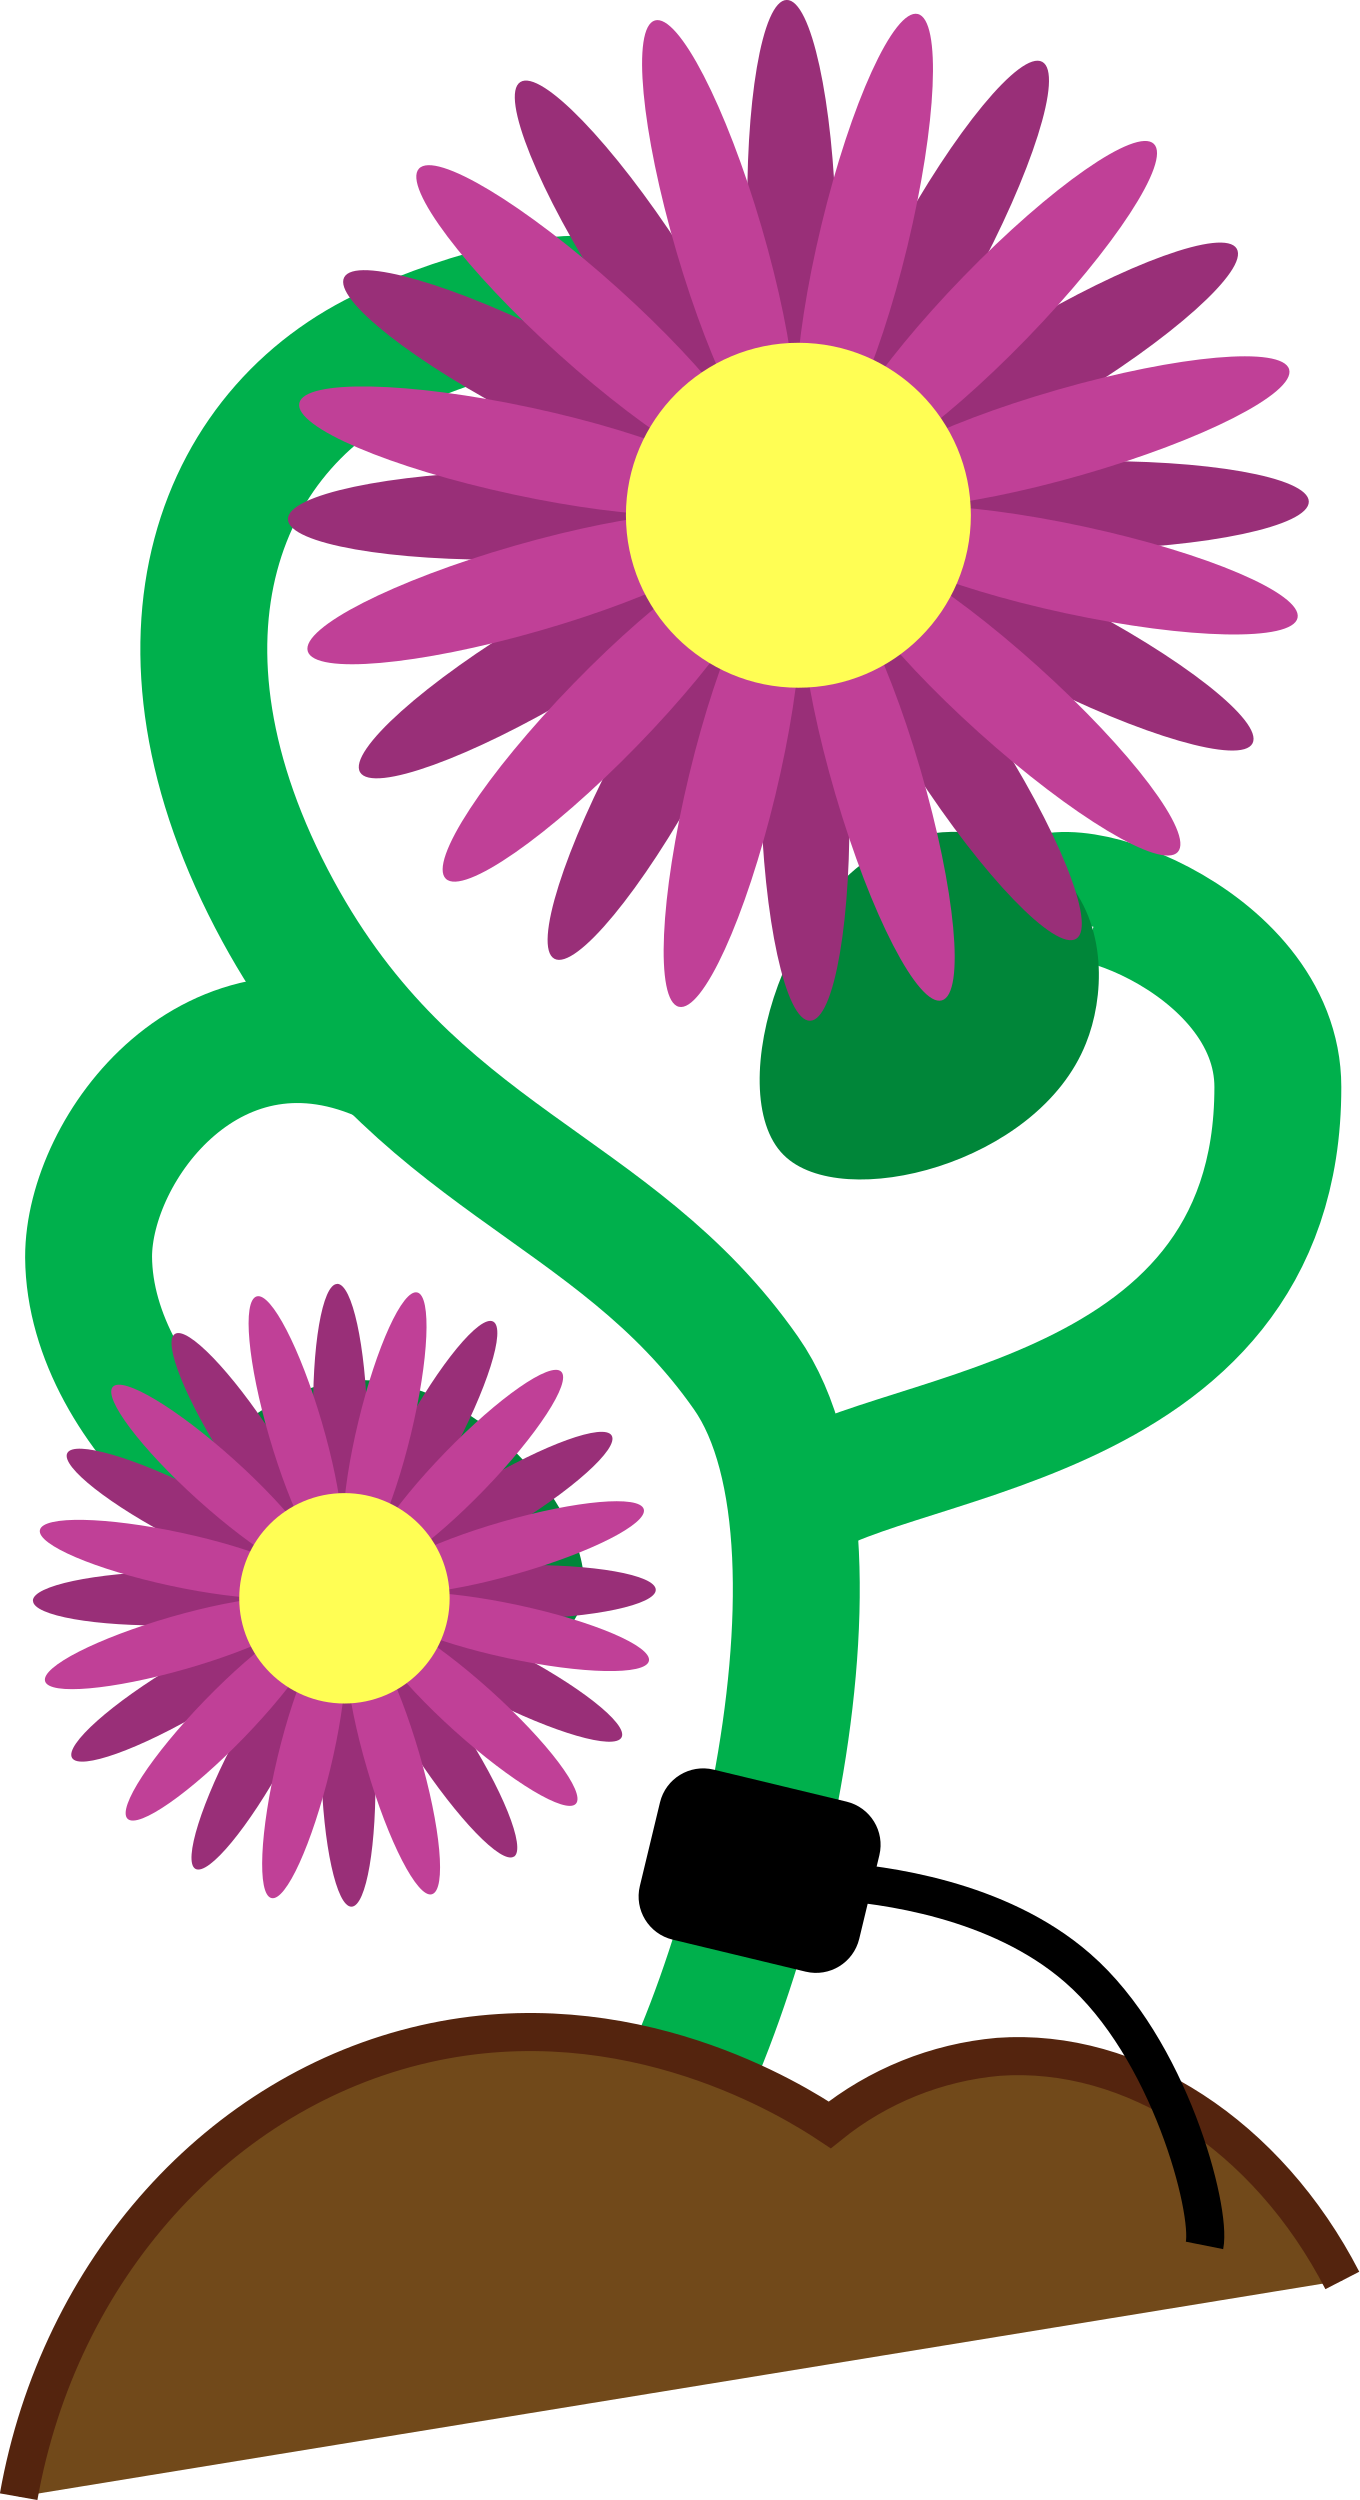
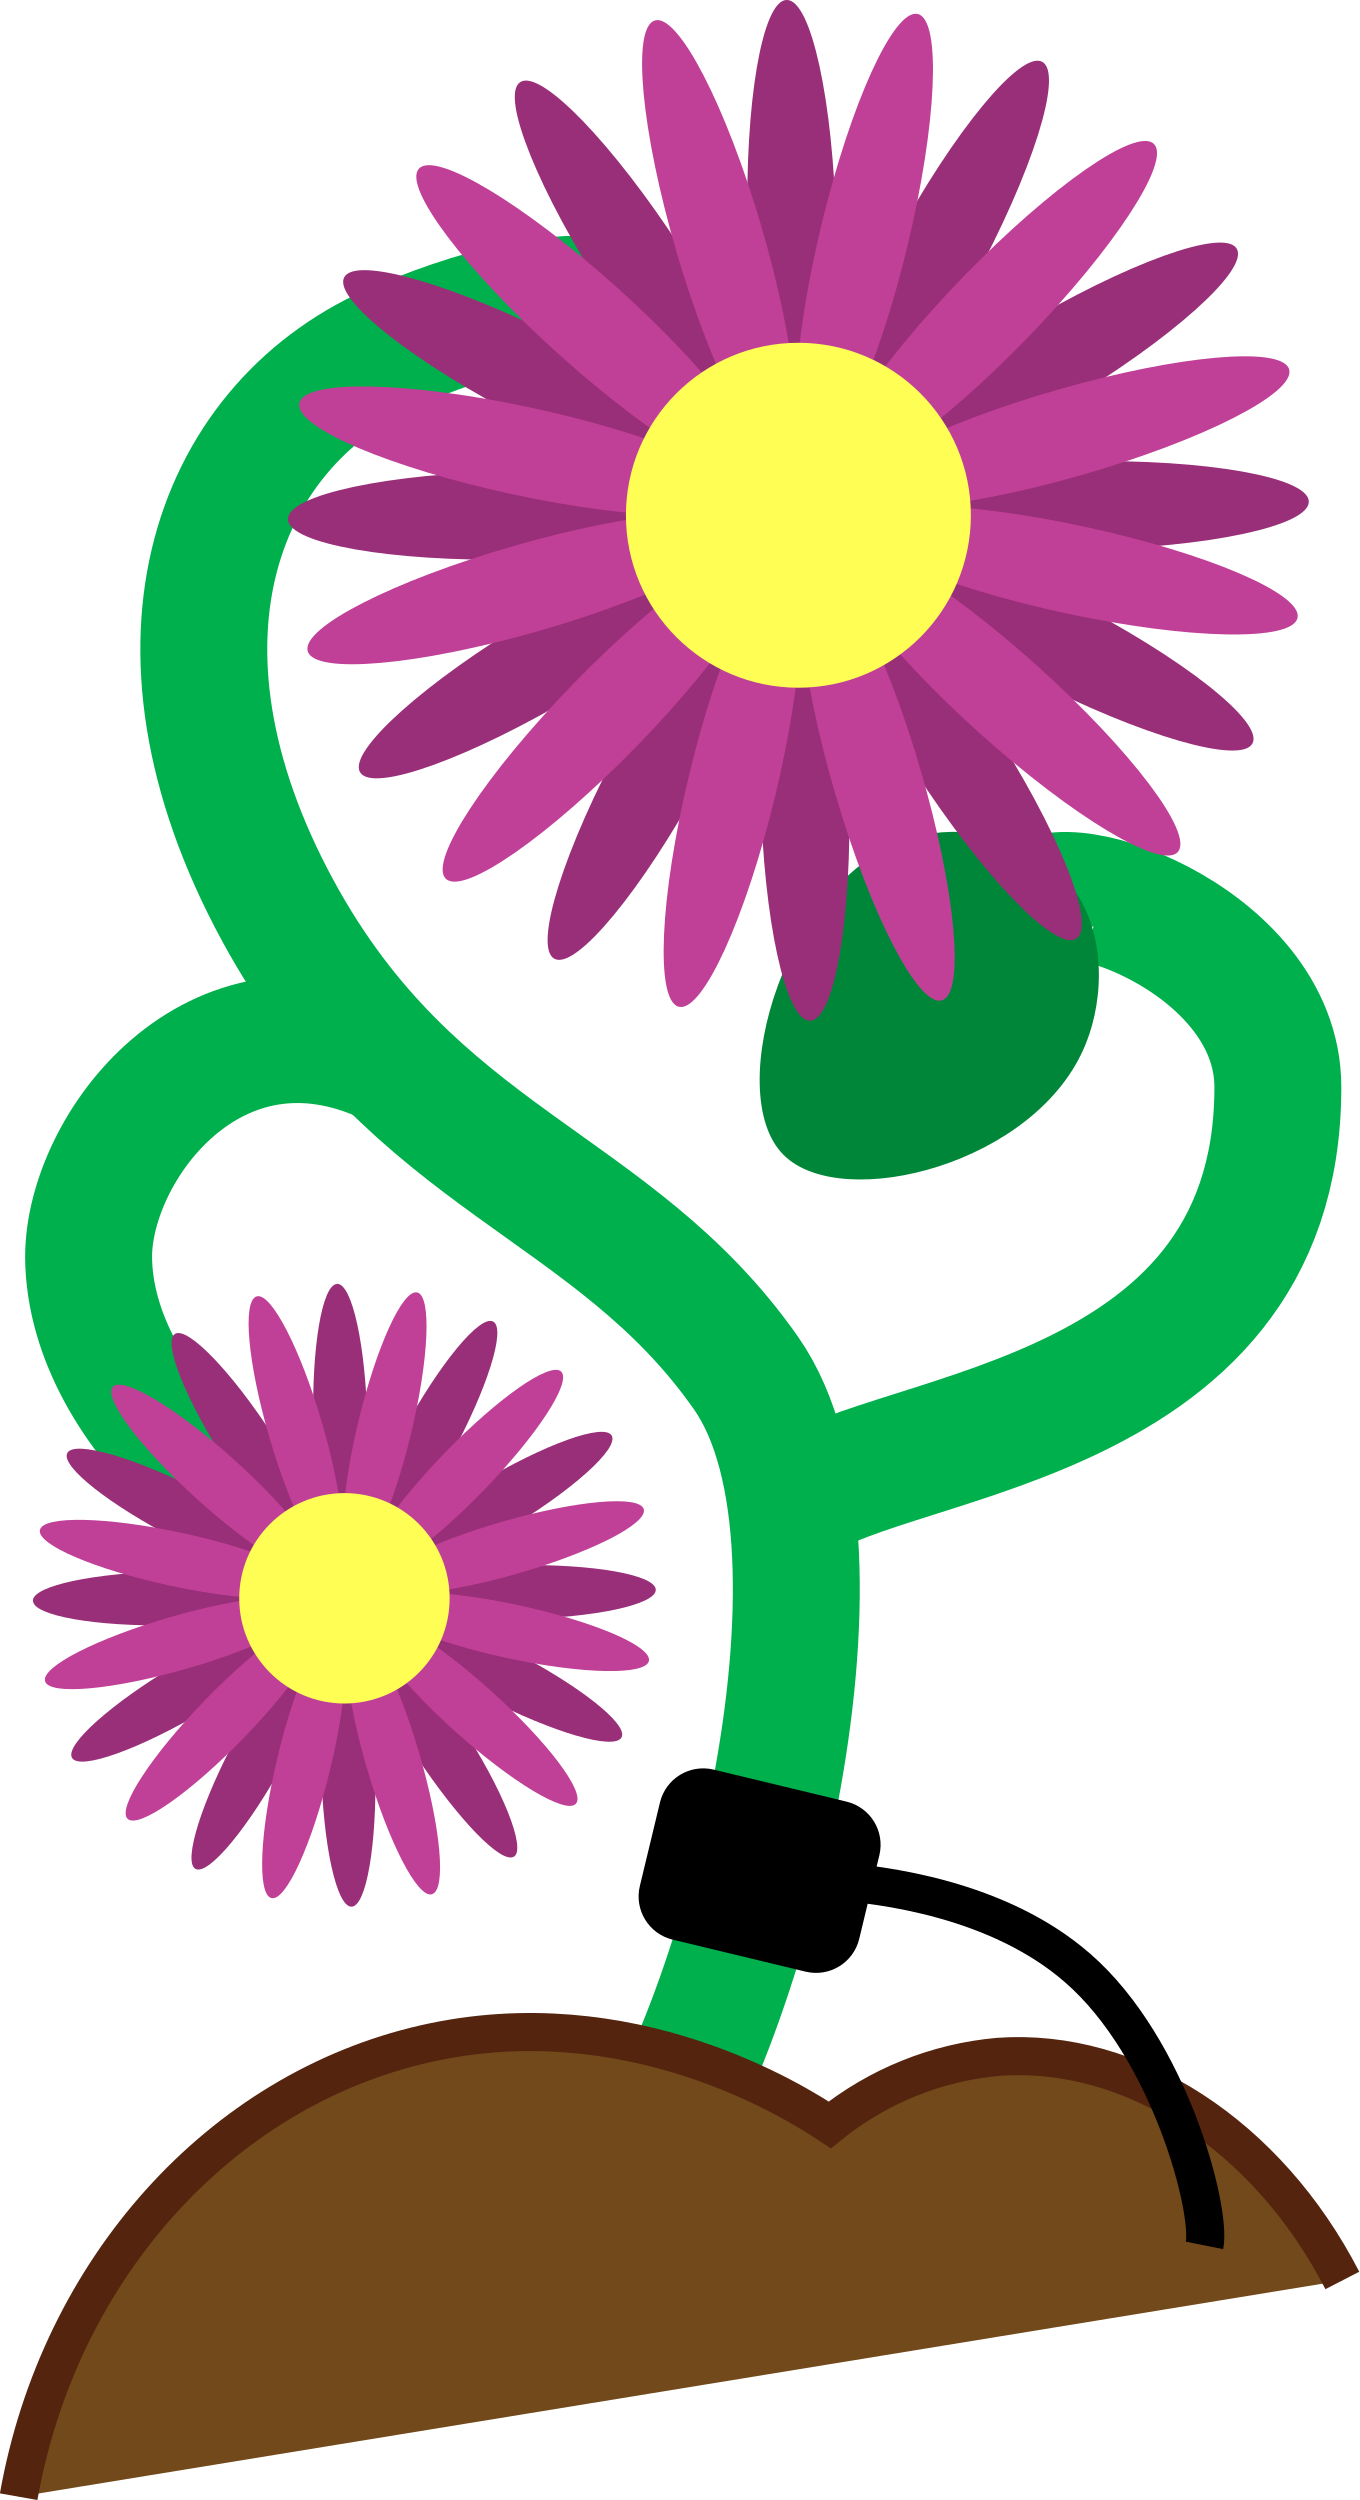
<svg xmlns="http://www.w3.org/2000/svg" viewBox="0 0 107.1 196.99">
  <defs>
    <style>.cls-1,.cls-8{fill:none;}.cls-1{stroke:#00b04c;stroke-width:10px;}.cls-1,.cls-2,.cls-7,.cls-8{stroke-miterlimit:10;}.cls-2{fill:#71491a;stroke:#54240e;}.cls-2,.cls-7,.cls-8{stroke-width:3px;}.cls-3{fill:#008639;}.cls-4{fill:#992f78;}.cls-5{fill:#c04097;}.cls-6{fill:#fffe54;}.cls-7,.cls-8{stroke:#000;}</style>
  </defs>
  <g id="stem">
    <path class="cls-1" d="M48.15,172.58c9.26-11.49,19.39-50.5,9.65-64.39-10.49-15-26.11-16.62-36.87-36.4-11.6-21.34-4.66-38.67,9.51-44.62,15.94-6.68,22.2-3.11,24.93,2.94" transform="translate(0.98 0)" />
    <path class="cls-1" d="M60.92,119c6.37-6.27,38.82-5.7,38.79-33.35,0-11.83-18.39-17.95-19.39-13.79" transform="translate(0.98 0)" />
    <path class="cls-1" d="M29.68,83.64C15.87,77.15,6,90.45,6,99.05c.09,12.55,15.07,24,21.5,22.21" transform="translate(0.98 0)" />
  </g>
  <g id="dirt">
    <path class="cls-2" d="M.49,196.73c3.18-17.93,15.87-32,32-35.68s29.2,4.58,31.91,6.38a24.66,24.66,0,0,1,13.28-5.36c10.58-.76,21.23,6.2,27.11,17.62" transform="translate(0.98 0)" />
  </g>
  <g id="buds">
    <path class="cls-3" d="M54.24,27.19a12.08,12.08,0,0,0-6.09,10.34C48,47.94,63.38,57.75,69.51,54.33c5.65-3.16,6.15-19.1-2-25.33C64.47,26.71,59,24.74,54.24,27.19Z" transform="translate(0.98 0)" />
    <path class="cls-3" d="M82.76,69c-3.14-3.35-8.08-4-11.61-3.07C61.09,68.62,55.81,86.07,60.76,91c4.57,4.6,20.05.76,23.83-8.79C86,78.73,86.4,72.9,82.76,69Z" transform="translate(0.98 0)" />
-     <path class="cls-3" d="M15.56,115.94a12.07,12.07,0,0,0,2,11.83c6.6,8,24.67,5.62,27.15-1,2.28-6.07-7.63-18.56-17.89-18C23.06,109,17.59,111,15.56,115.94Z" transform="translate(0.98 0)" />
    <ellipse id="petals" class="cls-4" cx="49.8" cy="21.54" rx="3.49" ry="17.97" transform="translate(-2.72 30.59) rotate(-32.99)" />
    <ellipse id="petals-2" data-name="petals" class="cls-4" cx="74.04" cy="58.89" rx="3.49" ry="17.97" transform="translate(-19.14 49.81) rotate(-32.99)" />
    <ellipse id="petals-3" data-name="petals" class="cls-4" cx="42.12" cy="30.06" rx="3.49" ry="17.97" transform="translate(-2.86 53.82) rotate(-62.85)" />
    <ellipse id="petals-4" data-name="petals" class="cls-4" cx="81.73" cy="50.37" rx="3.49" ry="17.97" transform="translate(0.59 100.11) rotate(-62.85)" />
    <ellipse id="petals-5" data-name="petals" class="cls-4" cx="39.67" cy="40.6" rx="17.97" ry="3.49" transform="translate(0.28 0.7) rotate(-1)" />
    <ellipse id="petals-6" data-name="petals" class="cls-4" cx="84.18" cy="39.83" rx="17.97" ry="3.49" transform="translate(0.3 1.48) rotate(-1)" />
    <ellipse id="petals-7" data-name="petals" class="cls-4" cx="42.82" cy="51.63" rx="17.97" ry="3.49" transform="translate(-19.44 29.28) rotate(-30.86)" />
    <ellipse id="petals-8" data-name="petals" class="cls-4" cx="81.03" cy="28.8" rx="17.97" ry="3.49" transform="translate(-2.31 45.65) rotate(-30.86)" />
    <ellipse id="petals-9" data-name="petals" class="cls-4" cx="51.28" cy="59.77" rx="17.97" ry="3.49" transform="translate(-24.74 76.24) rotate(-61.45)" />
    <ellipse id="petals-10" data-name="petals" class="cls-4" cx="72.56" cy="20.66" rx="17.97" ry="3.49" transform="translate(20.71 74.52) rotate(-61.45)" />
    <ellipse id="petals-11" data-name="petals" class="cls-4" cx="62.43" cy="62.47" rx="3.49" ry="17.97" transform="translate(-0.42 1.44) rotate(-1.31)" />
    <ellipse id="petals-12" data-name="petals" class="cls-4" cx="61.41" cy="17.96" rx="3.49" ry="17.97" transform="translate(0.59 1.41) rotate(-1.31)" />
    <ellipse id="petals-13" data-name="petals" class="cls-5" cx="45.38" cy="25.32" rx="3.49" ry="17.97" transform="translate(-2.82 42.1) rotate(-48)" />
    <ellipse id="petals-14" data-name="petals" class="cls-5" cx="78.47" cy="55.11" rx="3.49" ry="17.97" transform="translate(-14.01 76.55) rotate(-48)" />
    <ellipse id="petals-15" data-name="petals" class="cls-5" cx="40.16" cy="35.54" rx="3.49" ry="17.97" transform="translate(-2.04 67.33) rotate(-77.86)" />
    <ellipse id="petals-16" data-name="petals" class="cls-5" cx="83.68" cy="44.9" rx="3.49" ry="17.97" transform="translate(23.18 117.27) rotate(-77.86)" />
    <ellipse id="petals-17" data-name="petals" class="cls-5" cx="40.53" cy="46.36" rx="17.97" ry="3.49" transform="translate(-10.23 12.98) rotate(-16.02)" />
    <ellipse id="petals-18" data-name="petals" class="cls-5" cx="83.32" cy="34.07" rx="17.97" ry="3.49" transform="translate(-5.18 24.31) rotate(-16.02)" />
    <ellipse id="petals-19" data-name="petals" class="cls-5" cx="46.43" cy="56.19" rx="17.97" ry="3.49" transform="matrix(0.7, -0.72, 0.72, 0.7, -25.25, 50.4)" />
    <ellipse id="petals-20" data-name="petals" class="cls-5" cx="77.42" cy="24.24" rx="17.97" ry="3.49" transform="translate(7.11 62.94) rotate(-45.88)" />
    <ellipse id="petals-21" data-name="petals" class="cls-5" cx="56.71" cy="61.86" rx="17.97" ry="3.49" transform="translate(-15.72 102.51) rotate(-76.46)" />
    <ellipse id="petals-22" data-name="petals" class="cls-5" cx="67.13" cy="18.57" rx="17.97" ry="3.49" transform="translate(34.34 79.49) rotate(-76.46)" />
    <ellipse id="petals-23" data-name="petals" class="cls-5" cx="68.18" cy="61.58" rx="3.49" ry="17.97" transform="translate(-13.57 21.64) rotate(-16.32)" />
    <ellipse id="petals-24" data-name="petals" class="cls-5" cx="55.67" cy="18.85" rx="3.49" ry="17.97" transform="translate(-2.07 16.41) rotate(-16.32)" />
    <circle class="cls-6" cx="62.91" cy="40.6" r="13.59" />
    <ellipse id="petals-25" data-name="petals" class="cls-4" cx="18.76" cy="114.31" rx="2.13" ry="10.96" transform="translate(-58.23 28.64) rotate(-32.99)" />
    <path id="petals-26" data-name="petals" class="cls-4" d="M39.52,146.29c-1,.64-4.46-3-7.76-8s-5.17-9.71-4.18-10.35,4.46,3,7.75,8,5.17,9.72,4.19,10.36" transform="translate(0.98 0)" />
    <ellipse id="petals-27" data-name="petals" class="cls-4" cx="14.07" cy="119.5" rx="2.13" ry="10.96" transform="translate(-97.7 77.49) rotate(-62.85)" />
    <ellipse id="petals-28" data-name="petals" class="cls-4" cx="38.24" cy="131.9" rx="2.13" ry="10.96" transform="translate(-95.59 105.73) rotate(-62.85)" />
    <path id="petals-29" data-name="petals" class="cls-4" d="M1.61,126.13c0-1.18,4.87-2.21,10.93-2.32s11,.76,11,1.94-4.87,2.21-10.92,2.32-11-.76-11-1.94" transform="translate(0.98 0)" />
    <ellipse id="petals-30" data-name="petals" class="cls-4" cx="39.73" cy="125.46" rx="10.96" ry="2.13" transform="translate(-1.2 0.71) rotate(-1)" />
    <ellipse id="petals-31" data-name="petals" class="cls-4" cx="14.49" cy="132.67" rx="10.96" ry="2.13" transform="matrix(0.86, -0.51, 0.51, 0.86, -65.02, 26.22)" />
    <ellipse id="petals-32" data-name="petals" class="cls-4" cx="37.81" cy="118.73" rx="10.96" ry="2.13" transform="translate(-54.57 36.21) rotate(-30.86)" />
    <path id="petals-33" data-name="petals" class="cls-4" d="M14.42,147.26c-1-.56.48-5.33,3.37-10.65s6.08-9.17,7.11-8.61-.47,5.33-3.37,10.65-6.08,9.17-7.11,8.61" transform="translate(0.98 0)" />
    <ellipse id="petals-34" data-name="petals" class="cls-4" cx="32.64" cy="113.77" rx="10.96" ry="2.13" transform="translate(-81.91 88.06) rotate(-61.45)" />
    <path id="petals-35" data-name="petals" class="cls-4" d="M26.71,150.24c-1.17,0-2.24-4.86-2.38-10.91s.71-11,1.88-11,2.24,4.86,2.38,10.91-.7,11-1.88,11" transform="translate(0.98 0)" />
    <path id="petals-36" data-name="petals" class="cls-4" d="M25.59,101.16c1.18,0,2.24,4.86,2.38,10.92s-.7,11-1.88,11-2.24-4.85-2.38-10.91.71-11,1.88-11" transform="translate(0.98 0)" />
    <ellipse id="petals-37" data-name="petals" class="cls-5" cx="16.06" cy="116.61" rx="2.13" ry="10.96" transform="translate(-80.37 50.52) rotate(-48)" />
    <ellipse id="petals-38" data-name="petals" class="cls-5" cx="36.25" cy="134.79" rx="2.13" ry="10.96" transform="translate(-87.19 71.54) rotate(-48)" />
    <ellipse id="petals-39" data-name="petals" class="cls-5" cx="12.87" cy="122.85" rx="2.13" ry="10.96" transform="translate(-108.95 109.61) rotate(-77.86)" />
    <ellipse id="petals-40" data-name="petals" class="cls-5" cx="39.43" cy="128.56" rx="2.13" ry="10.96" transform="translate(-93.56 140.08) rotate(-77.86)" />
    <ellipse id="petals-41" data-name="petals" class="cls-5" cx="13.1" cy="129.45" rx="10.96" ry="2.13" transform="translate(-34.23 8.64) rotate(-16.02)" />
    <ellipse id="petals-42" data-name="petals" class="cls-5" cx="39.21" cy="121.95" rx="10.96" ry="2.13" transform="translate(-31.15 15.55) rotate(-16.02)" />
    <ellipse id="petals-43" data-name="petals" class="cls-5" cx="16.7" cy="135.45" rx="10.96" ry="2.13" transform="translate(-91.18 53.14) rotate(-45.88)" />
    <ellipse id="petals-44" data-name="petals" class="cls-5" cx="35.61" cy="115.95" rx="10.96" ry="2.13" transform="translate(-71.44 60.79) rotate(-45.88)" />
    <path id="petals-45" data-name="petals" class="cls-5" d="M20.41,149.56c-1.15-.27-.92-5.27.49-11.15s3.5-10.44,4.64-10.16.92,5.27-.5,11.15-3.49,10.44-4.63,10.16" transform="translate(0.98 0)" />
    <path id="petals-46" data-name="petals" class="cls-5" d="M31.9,101.84c1.14.28.92,5.27-.5,11.16s-3.49,10.43-4.63,10.16-.93-5.27.49-11.16,3.49-10.44,4.64-10.16" transform="translate(0.98 0)" />
    <path id="petals-47" data-name="petals" class="cls-5" d="M33.05,149.26c-1.13.33-3.42-4.12-5.12-9.93s-2.17-10.78-1-11.11,3.42,4.11,5.12,9.92,2.17,10.79,1,11.12" transform="translate(0.98 0)" />
    <path id="petals-48" data-name="petals" class="cls-5" d="M19.25,102.15c1.13-.33,3.43,4.11,5.13,9.92s2.17,10.79,1,11.12-3.43-4.11-5.13-9.92-2.16-10.79-1-11.12" transform="translate(0.98 0)" />
    <circle class="cls-6" cx="27.14" cy="125.94" r="8.29" />
  </g>
  <g id="new_tag" data-name="new tag">
    <rect class="cls-7" x="51.49" y="142.01" width="14.78" height="10.78" rx="2" transform="translate(37.12 -9.69) rotate(13.54)" />
    <path class="cls-8" d="M93.93,176.93c.56-2.8-2.75-15.56-10-21.86-6.27-5.47-15.4-6.57-19.27-6.85" transform="translate(0.98 0)" />
  </g>
</svg>
